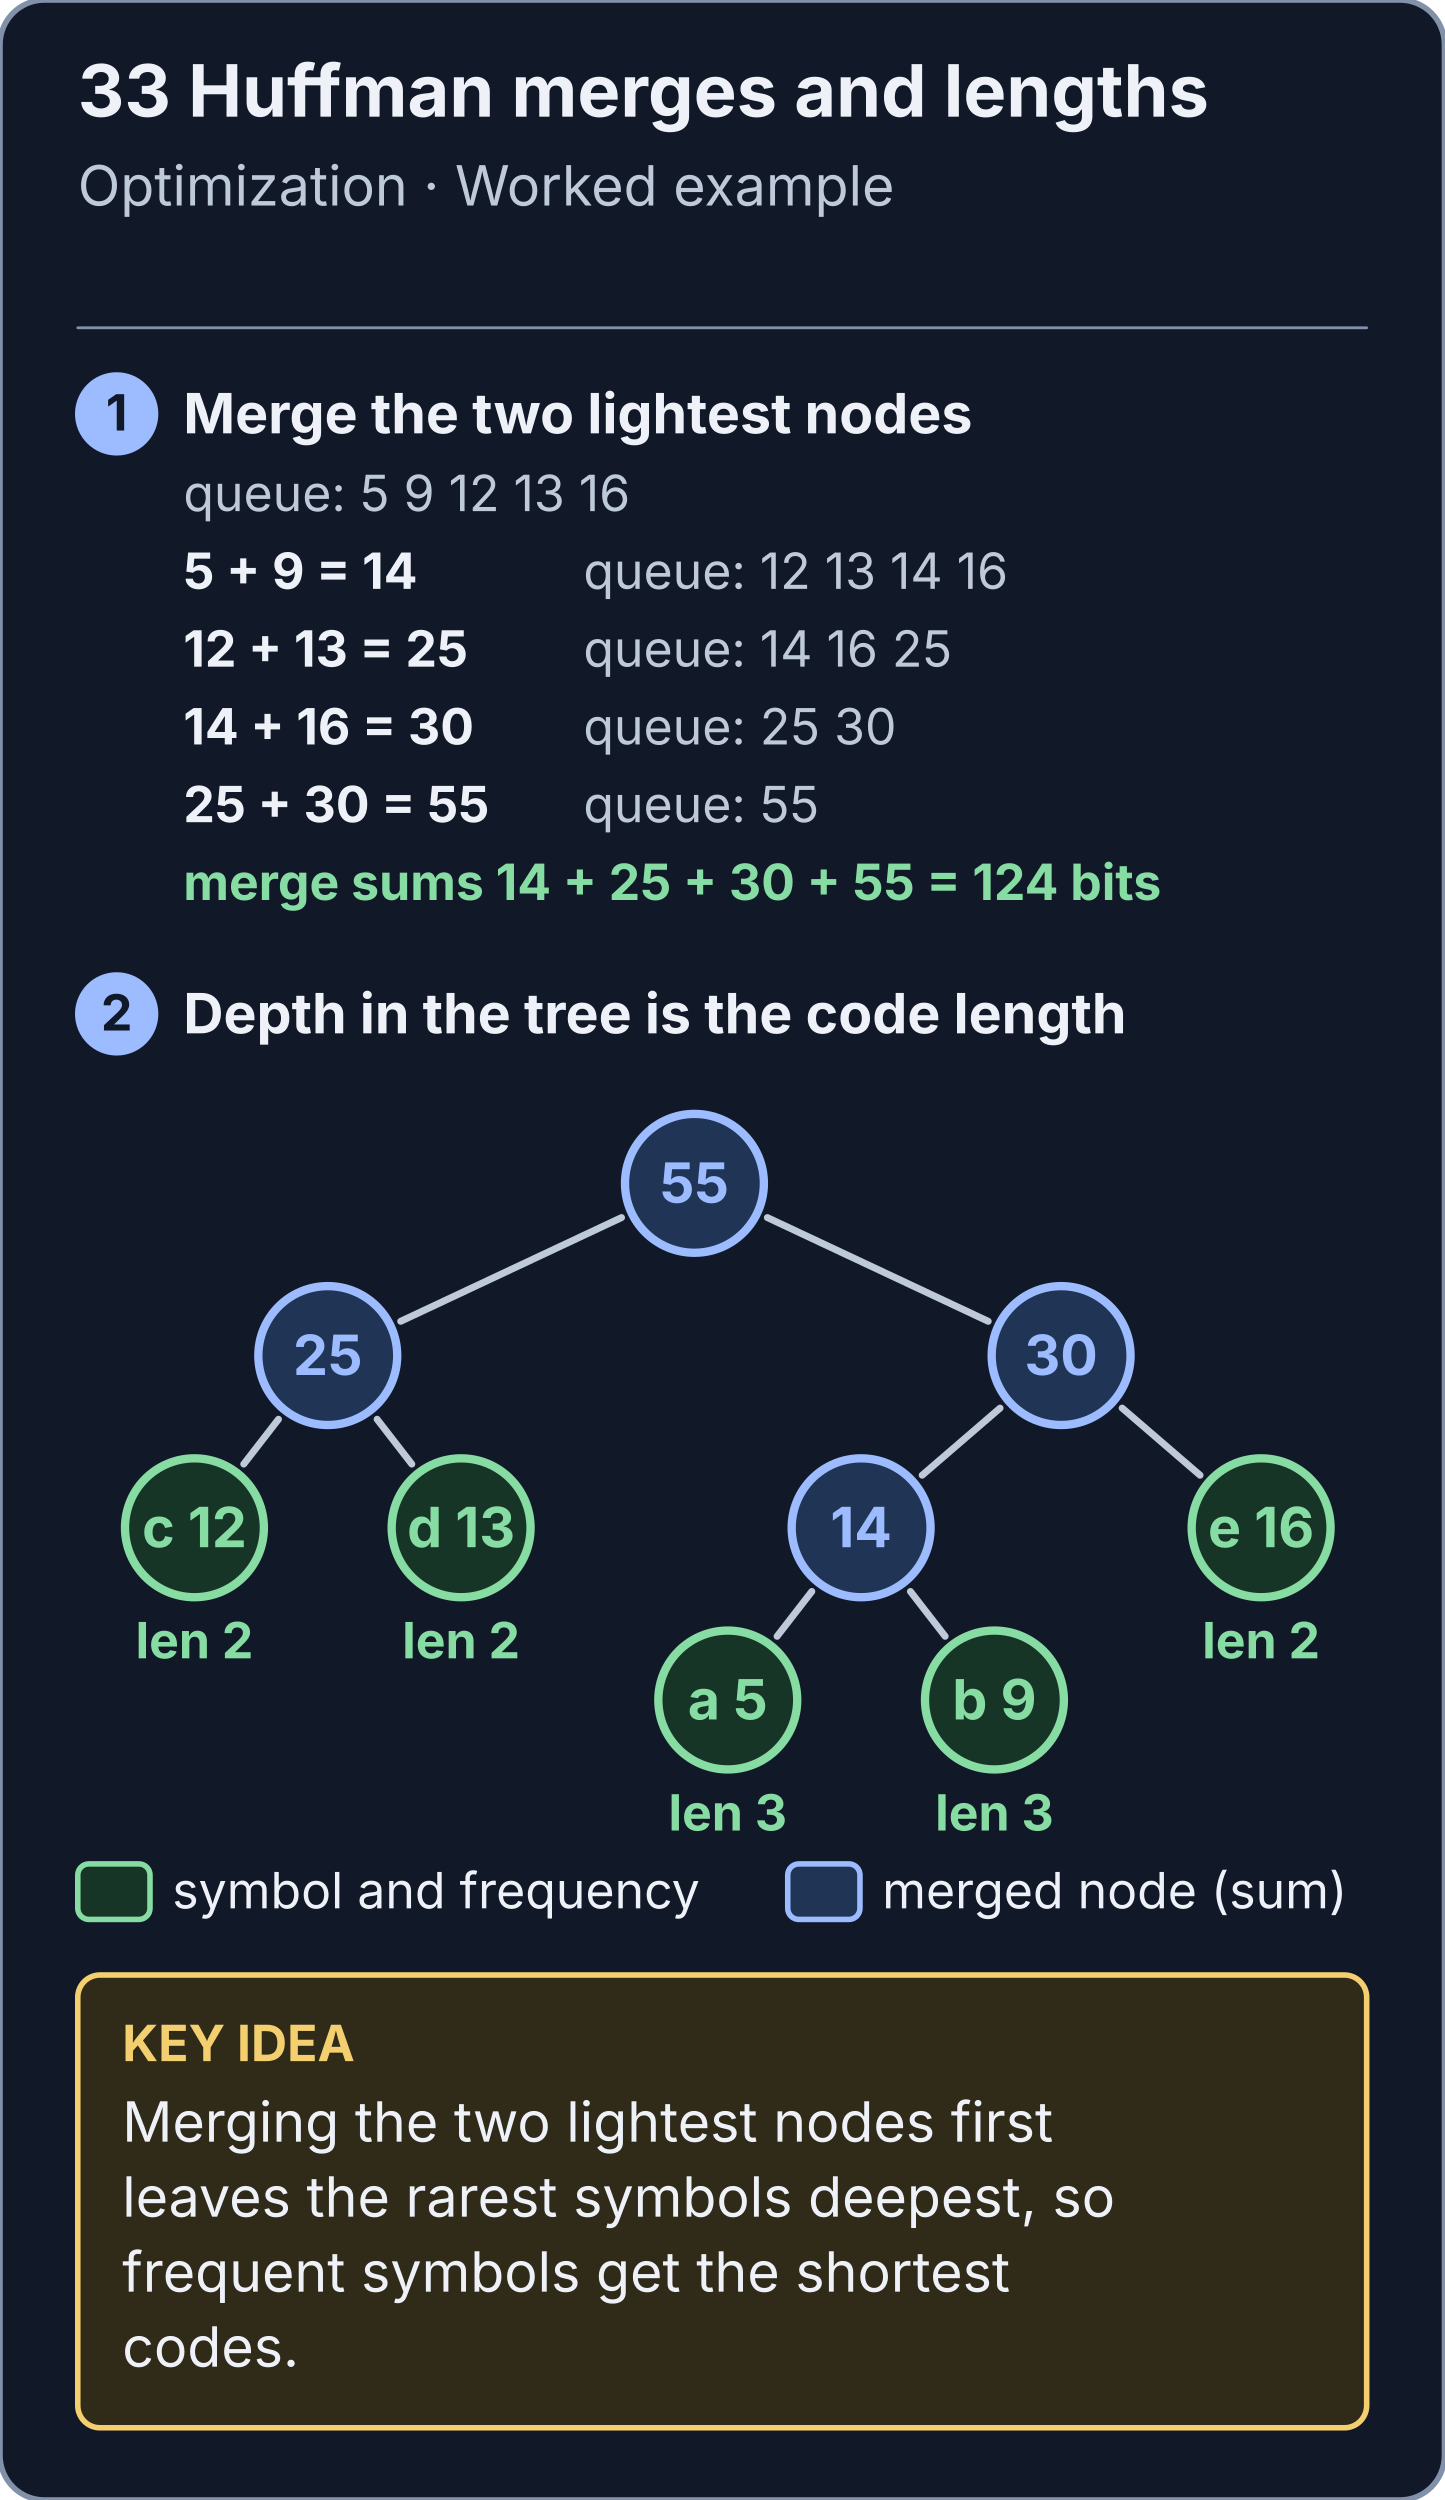
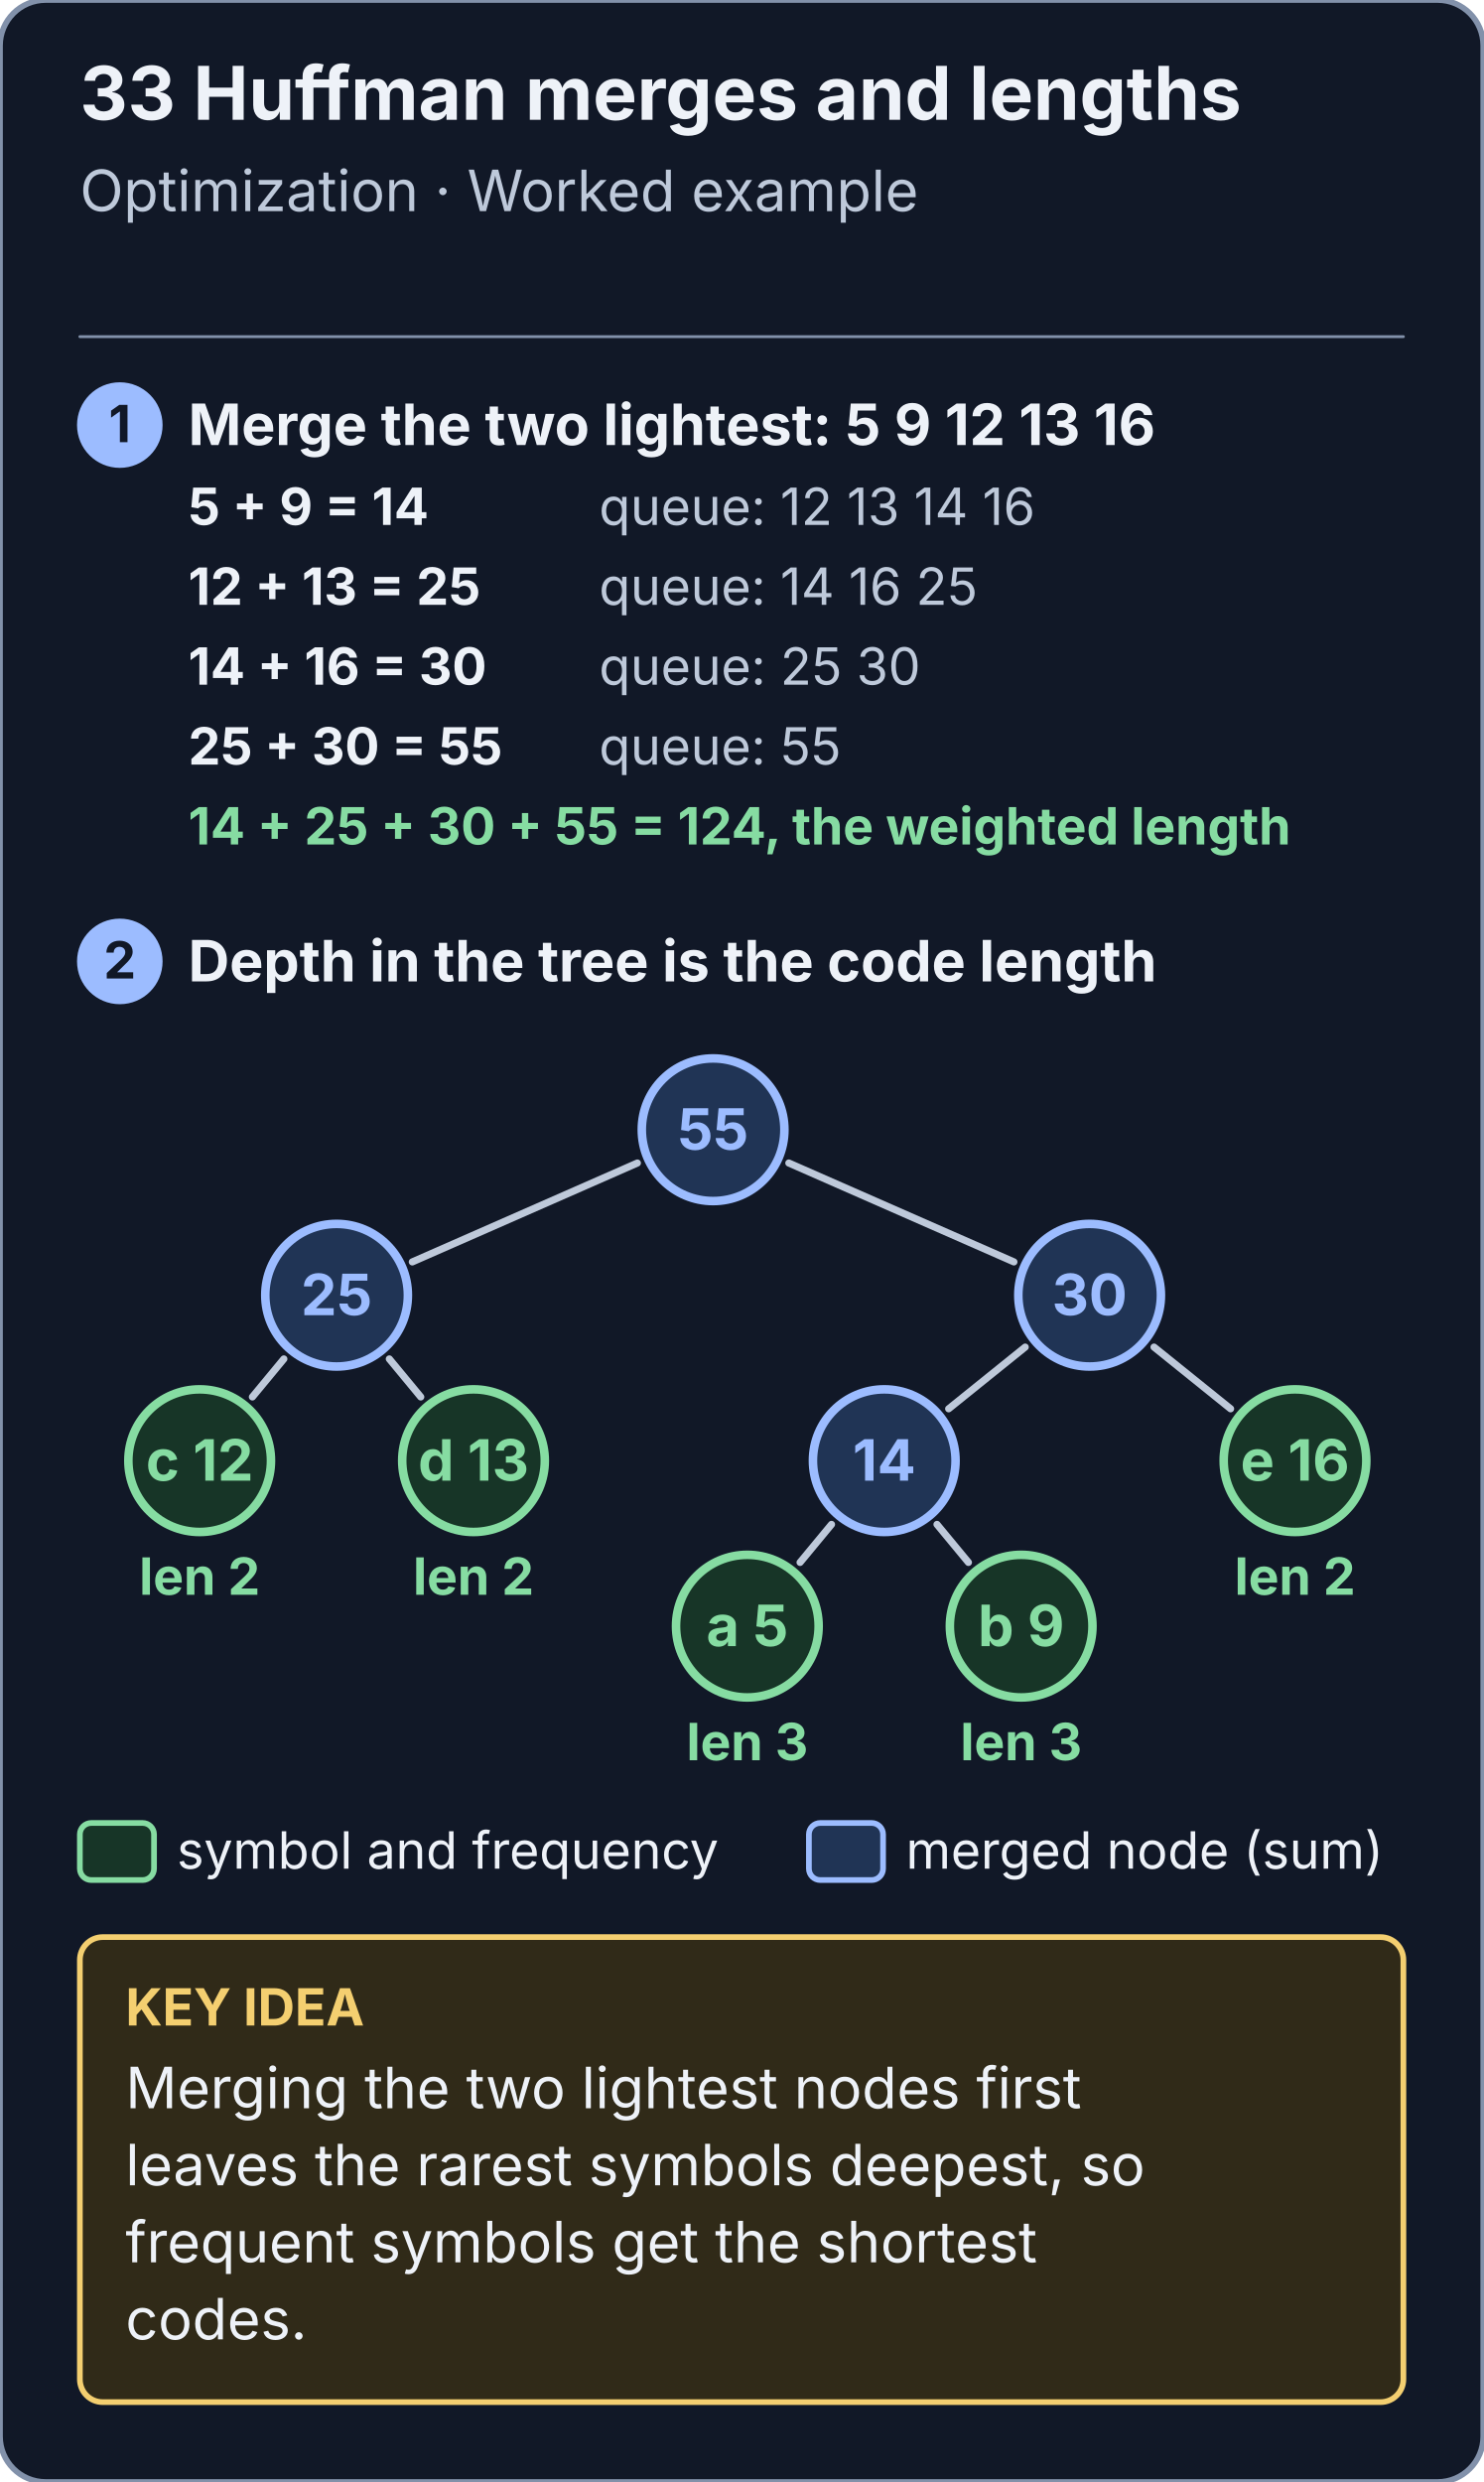
- <svg xmlns="http://www.w3.org/2000/svg" viewBox="0 0 520 900" width="520" height="900" role="img" aria-labelledby="title desc">
+ <svg xmlns="http://www.w3.org/2000/svg" viewBox="0 0 520 870" width="520" height="870" role="img" aria-labelledby="title desc">
  <style>text{font-family:system-ui,-apple-system,BlinkMacSystemFont,"Segoe UI",sans-serif} line,path{stroke-linecap:round;stroke-linejoin:round}</style>
  <defs>
    <marker id="huffman-tree-paper-arrow" markerWidth="9" markerHeight="9" refX="8" refY="4" orient="auto" markerUnits="userSpaceOnUse">
      <path d="M 0 0 L 8 4 L 0 8 Z" fill="#111827" />
    </marker>
    <marker id="huffman-tree-ink-arrow" markerWidth="9" markerHeight="9" refX="8" refY="4" orient="auto" markerUnits="userSpaceOnUse">
      <path d="M 0 0 L 8 4 L 0 8 Z" fill="#eef2f8" />
    </marker>
    <marker id="huffman-tree-muted-arrow" markerWidth="9" markerHeight="9" refX="8" refY="4" orient="auto" markerUnits="userSpaceOnUse">
      <path d="M 0 0 L 8 4 L 0 8 Z" fill="#bec9da" />
    </marker>
    <marker id="huffman-tree-line-arrow" markerWidth="9" markerHeight="9" refX="8" refY="4" orient="auto" markerUnits="userSpaceOnUse">
      <path d="M 0 0 L 8 4 L 0 8 Z" fill="#8291aa" />
    </marker>
    <marker id="huffman-tree-blue-arrow" markerWidth="9" markerHeight="9" refX="8" refY="4" orient="auto" markerUnits="userSpaceOnUse">
      <path d="M 0 0 L 8 4 L 0 8 Z" fill="#9cbcff" />
    </marker>
    <marker id="huffman-tree-soft-arrow" markerWidth="9" markerHeight="9" refX="8" refY="4" orient="auto" markerUnits="userSpaceOnUse">
      <path d="M 0 0 L 8 4 L 0 8 Z" fill="#203455" />
    </marker>
    <marker id="huffman-tree-note-arrow" markerWidth="9" markerHeight="9" refX="8" refY="4" orient="auto" markerUnits="userSpaceOnUse">
      <path d="M 0 0 L 8 4 L 0 8 Z" fill="#302a18" />
    </marker>
    <marker id="huffman-tree-gold-arrow" markerWidth="9" markerHeight="9" refX="8" refY="4" orient="auto" markerUnits="userSpaceOnUse">
      <path d="M 0 0 L 8 4 L 0 8 Z" fill="#f4cf70" />
    </marker>
    <marker id="huffman-tree-red-arrow" markerWidth="9" markerHeight="9" refX="8" refY="4" orient="auto" markerUnits="userSpaceOnUse">
      <path d="M 0 0 L 8 4 L 0 8 Z" fill="#ffaaa1" />
    </marker>
    <marker id="huffman-tree-panel-arrow" markerWidth="9" markerHeight="9" refX="8" refY="4" orient="auto" markerUnits="userSpaceOnUse">
      <path d="M 0 0 L 8 4 L 0 8 Z" fill="#192333" />
    </marker>
    <marker id="huffman-tree-green-arrow" markerWidth="9" markerHeight="9" refX="8" refY="4" orient="auto" markerUnits="userSpaceOnUse">
      <path d="M 0 0 L 8 4 L 0 8 Z" fill="#86dca2" />
    </marker>
    <marker id="huffman-tree-mint-arrow" markerWidth="9" markerHeight="9" refX="8" refY="4" orient="auto" markerUnits="userSpaceOnUse">
      <path d="M 0 0 L 8 4 L 0 8 Z" fill="#173527" />
    </marker>
    <marker id="huffman-tree-violet-arrow" markerWidth="9" markerHeight="9" refX="8" refY="4" orient="auto" markerUnits="userSpaceOnUse">
      <path d="M 0 0 L 8 4 L 0 8 Z" fill="#cdb6ff" />
    </marker>
    <marker id="huffman-tree-lilac-arrow" markerWidth="9" markerHeight="9" refX="8" refY="4" orient="auto" markerUnits="userSpaceOnUse">
      <path d="M 0 0 L 8 4 L 0 8 Z" fill="#2a2346" />
    </marker>
    <marker id="huffman-tree-rose-arrow" markerWidth="9" markerHeight="9" refX="8" refY="4" orient="auto" markerUnits="userSpaceOnUse">
      <path d="M 0 0 L 8 4 L 0 8 Z" fill="#3d1f22" />
    </marker>
  </defs>
-   <rect x="0" y="0" width="520" height="900" rx="16" fill="#111827" stroke="#8291aa" stroke-width="2" />
+   <rect x="0" y="0" width="520" height="870" rx="16" fill="#111827" stroke="#8291aa" stroke-width="2" />
  <text x="28" y="42" font-size="26" fill="#eef2f8" text-anchor="start" font-weight="700">33  Huffman merges and lengths</text>
  <text x="28" y="74" font-size="20" fill="#bec9da" text-anchor="start" font-weight="400">Optimization · Worked example</text>
  <line x1="28" y1="118" x2="492" y2="118" stroke="#8291aa" stroke-width="1" />
  <circle cx="42" cy="149" r="14" fill="#9cbcff" stroke="#9cbcff" stroke-width="2" />
  <text x="42" y="155" font-size="18" fill="#111827" text-anchor="middle" font-weight="700">1</text>
-   <text x="66" y="156" font-size="20" fill="#eef2f8" text-anchor="start" font-weight="700">Merge the two lightest nodes</text>
-   <text x="66" y="184" font-size="18" fill="#bec9da" text-anchor="start" font-weight="400">queue: 5 9 12 13 16</text>
-   <text x="66" y="212" font-size="18" fill="#eef2f8" text-anchor="start" font-weight="700">5 + 9 = 14</text>
-   <text x="210" y="212" font-size="18" fill="#bec9da" text-anchor="start" font-weight="400">queue: 12 13 14 16</text>
-   <text x="66" y="240" font-size="18" fill="#eef2f8" text-anchor="start" font-weight="700">12 + 13 = 25</text>
-   <text x="210" y="240" font-size="18" fill="#bec9da" text-anchor="start" font-weight="400">queue: 14 16 25</text>
-   <text x="66" y="268" font-size="18" fill="#eef2f8" text-anchor="start" font-weight="700">14 + 16 = 30</text>
-   <text x="210" y="268" font-size="18" fill="#bec9da" text-anchor="start" font-weight="400">queue: 25 30</text>
-   <text x="66" y="296" font-size="18" fill="#eef2f8" text-anchor="start" font-weight="700">25 + 30 = 55</text>
-   <text x="210" y="296" font-size="18" fill="#bec9da" text-anchor="start" font-weight="400">queue: 55</text>
-   <text x="66" y="324" font-size="18" fill="#86dca2" text-anchor="start" font-weight="700">merge sums 14 + 25 + 30 + 55 = 124 bits</text>
-   <circle cx="42" cy="365" r="14" fill="#9cbcff" stroke="#9cbcff" stroke-width="2" />
-   <text x="42" y="371" font-size="18" fill="#111827" text-anchor="middle" font-weight="700">2</text>
-   <text x="66" y="372" font-size="20" fill="#eef2f8" text-anchor="start" font-weight="700">Depth in the tree is the code length</text>
-   <line x1="292.25" y1="572.93" x2="279.75" y2="589.07" stroke="#bec9da" stroke-width="2.5" />
-   <line x1="327.75" y1="572.93" x2="340.25" y2="589.07" stroke="#bec9da" stroke-width="2.5" />
-   <line x1="100.25" y1="510.93" x2="87.75" y2="527.07" stroke="#bec9da" stroke-width="2.5" />
-   <line x1="135.75" y1="510.93" x2="148.25" y2="527.07" stroke="#bec9da" stroke-width="2.5" />
-   <line x1="360.02" y1="506.92" x2="331.98" y2="531.08" stroke="#bec9da" stroke-width="2.5" />
-   <line x1="403.98" y1="506.92" x2="432.02" y2="531.08" stroke="#bec9da" stroke-width="2.5" />
-   <line x1="223.75" y1="438.33" x2="144.25" y2="475.67" stroke="#bec9da" stroke-width="2.5" />
-   <line x1="276.25" y1="438.33" x2="355.75" y2="475.67" stroke="#bec9da" stroke-width="2.5" />
-   <circle cx="262" cy="612" r="25" fill="#173527" stroke="#86dca2" stroke-width="3" />
-   <text x="262" y="619" font-size="20" fill="#86dca2" text-anchor="middle" font-weight="700">a 5</text>
-   <text x="262" y="659" font-size="18" fill="#86dca2" text-anchor="middle" font-weight="700">len 3</text>
-   <circle cx="358" cy="612" r="25" fill="#173527" stroke="#86dca2" stroke-width="3" />
-   <text x="358" y="619" font-size="20" fill="#86dca2" text-anchor="middle" font-weight="700">b 9</text>
-   <text x="358" y="659" font-size="18" fill="#86dca2" text-anchor="middle" font-weight="700">len 3</text>
-   <circle cx="70" cy="550" r="25" fill="#173527" stroke="#86dca2" stroke-width="3" />
-   <text x="70" y="557" font-size="20" fill="#86dca2" text-anchor="middle" font-weight="700">c 12</text>
-   <text x="70" y="597" font-size="18" fill="#86dca2" text-anchor="middle" font-weight="700">len 2</text>
-   <circle cx="166" cy="550" r="25" fill="#173527" stroke="#86dca2" stroke-width="3" />
-   <text x="166" y="557" font-size="20" fill="#86dca2" text-anchor="middle" font-weight="700">d 13</text>
-   <text x="166" y="597" font-size="18" fill="#86dca2" text-anchor="middle" font-weight="700">len 2</text>
-   <circle cx="454" cy="550" r="25" fill="#173527" stroke="#86dca2" stroke-width="3" />
-   <text x="454" y="557" font-size="20" fill="#86dca2" text-anchor="middle" font-weight="700">e 16</text>
-   <text x="454" y="597" font-size="18" fill="#86dca2" text-anchor="middle" font-weight="700">len 2</text>
-   <circle cx="310.0" cy="550" r="25" fill="#203455" stroke="#9cbcff" stroke-width="3" />
-   <text x="310.0" y="557" font-size="20" fill="#9cbcff" text-anchor="middle" font-weight="700">14</text>
-   <circle cx="118.0" cy="488" r="25" fill="#203455" stroke="#9cbcff" stroke-width="3" />
-   <text x="118.0" y="495" font-size="20" fill="#9cbcff" text-anchor="middle" font-weight="700">25</text>
-   <circle cx="382.0" cy="488" r="25" fill="#203455" stroke="#9cbcff" stroke-width="3" />
-   <text x="382.0" y="495" font-size="20" fill="#9cbcff" text-anchor="middle" font-weight="700">30</text>
-   <circle cx="250.0" cy="426" r="25" fill="#203455" stroke="#9cbcff" stroke-width="3" />
-   <text x="250.0" y="433" font-size="20" fill="#9cbcff" text-anchor="middle" font-weight="700">55</text>
-   <rect x="28" y="671" width="26" height="20" rx="4" fill="#173527" stroke="#86dca2" stroke-width="2" />
-   <text x="62" y="687" font-size="18" fill="#eef2f8" text-anchor="start" font-weight="400">symbol and frequency</text>
-   <rect x="283.584" y="671" width="26" height="20" rx="4" fill="#203455" stroke="#9cbcff" stroke-width="2" />
-   <text x="317.584" y="687" font-size="18" fill="#eef2f8" text-anchor="start" font-weight="400">merged node (sum)</text>
-   <rect x="28" y="711" width="464" height="163" rx="8" fill="#302a18" stroke="#f4cf70" stroke-width="2" />
-   <text x="44" y="742" font-size="18" fill="#f4cf70" text-anchor="start" font-weight="700">KEY IDEA</text>
-   <text x="44" y="771" font-size="20" fill="#eef2f8" text-anchor="start" font-weight="400">Merging the two lightest nodes first</text>
-   <text x="44" y="798" font-size="20" fill="#eef2f8" text-anchor="start" font-weight="400">leaves the rarest symbols deepest, so</text>
-   <text x="44" y="825" font-size="20" fill="#eef2f8" text-anchor="start" font-weight="400">frequent symbols get the shortest</text>
-   <text x="44" y="852" font-size="20" fill="#eef2f8" text-anchor="start" font-weight="400">codes.</text>
+   <text x="66" y="156" font-size="20" fill="#eef2f8" text-anchor="start" font-weight="700">Merge the two lightest: 5 9 12 13 16</text>
+   <text x="66" y="184" font-size="18" fill="#eef2f8" text-anchor="start" font-weight="700">5 + 9 = 14</text>
+   <text x="210" y="184" font-size="18" fill="#bec9da" text-anchor="start" font-weight="400">queue: 12 13 14 16</text>
+   <text x="66" y="212" font-size="18" fill="#eef2f8" text-anchor="start" font-weight="700">12 + 13 = 25</text>
+   <text x="210" y="212" font-size="18" fill="#bec9da" text-anchor="start" font-weight="400">queue: 14 16 25</text>
+   <text x="66" y="240" font-size="18" fill="#eef2f8" text-anchor="start" font-weight="700">14 + 16 = 30</text>
+   <text x="210" y="240" font-size="18" fill="#bec9da" text-anchor="start" font-weight="400">queue: 25 30</text>
+   <text x="66" y="268" font-size="18" fill="#eef2f8" text-anchor="start" font-weight="700">25 + 30 = 55</text>
+   <text x="210" y="268" font-size="18" fill="#bec9da" text-anchor="start" font-weight="400">queue: 55</text>
+   <text x="66" y="296" font-size="18" fill="#86dca2" text-anchor="start" font-weight="700">14 + 25 + 30 + 55 = 124, the weighted length</text>
+   <circle cx="42" cy="337" r="14" fill="#9cbcff" stroke="#9cbcff" stroke-width="2" />
+   <text x="42" y="343" font-size="18" fill="#111827" text-anchor="middle" font-weight="700">2</text>
+   <text x="66" y="344" font-size="20" fill="#eef2f8" text-anchor="start" font-weight="700">Depth in the tree is the code length</text>
+   <line x1="291.51" y1="534.34" x2="280.49" y2="547.66" stroke="#bec9da" stroke-width="2.5" />
+   <line x1="328.49" y1="534.34" x2="339.51" y2="547.66" stroke="#bec9da" stroke-width="2.5" />
+   <line x1="99.51" y1="476.34" x2="88.49" y2="489.66" stroke="#bec9da" stroke-width="2.5" />
+   <line x1="136.49" y1="476.34" x2="147.51" y2="489.66" stroke="#bec9da" stroke-width="2.5" />
+   <line x1="359.42" y1="472.19" x2="332.58" y2="493.81" stroke="#bec9da" stroke-width="2.5" />
+   <line x1="404.58" y1="472.19" x2="431.42" y2="493.81" stroke="#bec9da" stroke-width="2.5" />
+   <line x1="223.45" y1="407.67" x2="144.55" y2="442.33" stroke="#bec9da" stroke-width="2.5" />
+   <line x1="276.55" y1="407.67" x2="355.45" y2="442.33" stroke="#bec9da" stroke-width="2.5" />
+   <circle cx="262" cy="570" r="25" fill="#173527" stroke="#86dca2" stroke-width="3" />
+   <text x="262" y="577" font-size="20" fill="#86dca2" text-anchor="middle" font-weight="700">a 5</text>
+   <text x="262" y="617" font-size="18" fill="#86dca2" text-anchor="middle" font-weight="700">len 3</text>
+   <circle cx="358" cy="570" r="25" fill="#173527" stroke="#86dca2" stroke-width="3" />
+   <text x="358" y="577" font-size="20" fill="#86dca2" text-anchor="middle" font-weight="700">b 9</text>
+   <text x="358" y="617" font-size="18" fill="#86dca2" text-anchor="middle" font-weight="700">len 3</text>
+   <circle cx="70" cy="512" r="25" fill="#173527" stroke="#86dca2" stroke-width="3" />
+   <text x="70" y="519" font-size="20" fill="#86dca2" text-anchor="middle" font-weight="700">c 12</text>
+   <text x="70" y="559" font-size="18" fill="#86dca2" text-anchor="middle" font-weight="700">len 2</text>
+   <circle cx="166" cy="512" r="25" fill="#173527" stroke="#86dca2" stroke-width="3" />
+   <text x="166" y="519" font-size="20" fill="#86dca2" text-anchor="middle" font-weight="700">d 13</text>
+   <text x="166" y="559" font-size="18" fill="#86dca2" text-anchor="middle" font-weight="700">len 2</text>
+   <circle cx="454" cy="512" r="25" fill="#173527" stroke="#86dca2" stroke-width="3" />
+   <text x="454" y="519" font-size="20" fill="#86dca2" text-anchor="middle" font-weight="700">e 16</text>
+   <text x="454" y="559" font-size="18" fill="#86dca2" text-anchor="middle" font-weight="700">len 2</text>
+   <circle cx="310.0" cy="512" r="25" fill="#203455" stroke="#9cbcff" stroke-width="3" />
+   <text x="310.0" y="519" font-size="20" fill="#9cbcff" text-anchor="middle" font-weight="700">14</text>
+   <circle cx="118.0" cy="454" r="25" fill="#203455" stroke="#9cbcff" stroke-width="3" />
+   <text x="118.0" y="461" font-size="20" fill="#9cbcff" text-anchor="middle" font-weight="700">25</text>
+   <circle cx="382.0" cy="454" r="25" fill="#203455" stroke="#9cbcff" stroke-width="3" />
+   <text x="382.0" y="461" font-size="20" fill="#9cbcff" text-anchor="middle" font-weight="700">30</text>
+   <circle cx="250.0" cy="396" r="25" fill="#203455" stroke="#9cbcff" stroke-width="3" />
+   <text x="250.0" y="403" font-size="20" fill="#9cbcff" text-anchor="middle" font-weight="700">55</text>
+   <rect x="28" y="639" width="26" height="20" rx="4" fill="#173527" stroke="#86dca2" stroke-width="2" />
+   <text x="62" y="655" font-size="18" fill="#eef2f8" text-anchor="start" font-weight="400">symbol and frequency</text>
+   <rect x="283.584" y="639" width="26" height="20" rx="4" fill="#203455" stroke="#9cbcff" stroke-width="2" />
+   <text x="317.584" y="655" font-size="18" fill="#eef2f8" text-anchor="start" font-weight="400">merged node (sum)</text>
+   <rect x="28" y="679" width="464" height="163" rx="8" fill="#302a18" stroke="#f4cf70" stroke-width="2" />
+   <text x="44" y="710" font-size="18" fill="#f4cf70" text-anchor="start" font-weight="700">KEY IDEA</text>
+   <text x="44" y="739" font-size="20" fill="#eef2f8" text-anchor="start" font-weight="400">Merging the two lightest nodes first</text>
+   <text x="44" y="766" font-size="20" fill="#eef2f8" text-anchor="start" font-weight="400">leaves the rarest symbols deepest, so</text>
+   <text x="44" y="793" font-size="20" fill="#eef2f8" text-anchor="start" font-weight="400">frequent symbols get the shortest</text>
+   <text x="44" y="820" font-size="20" fill="#eef2f8" text-anchor="start" font-weight="400">codes.</text>
</svg>
